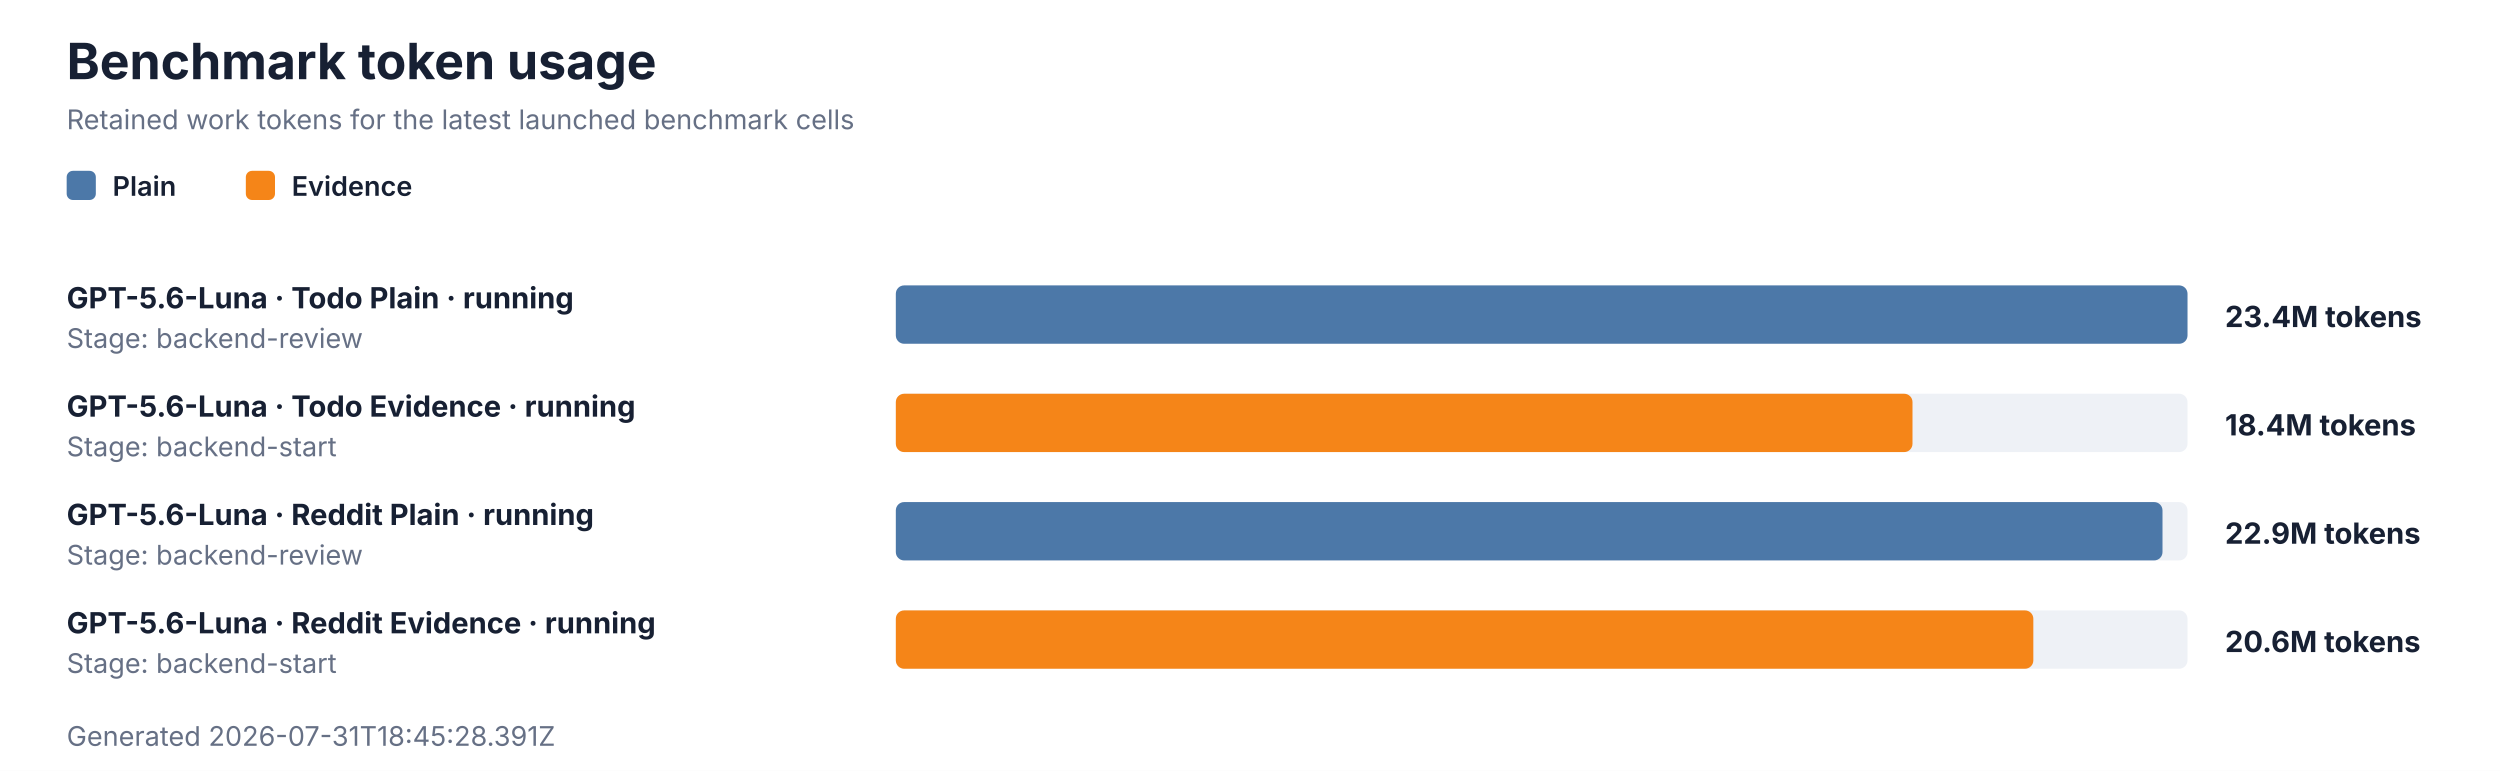
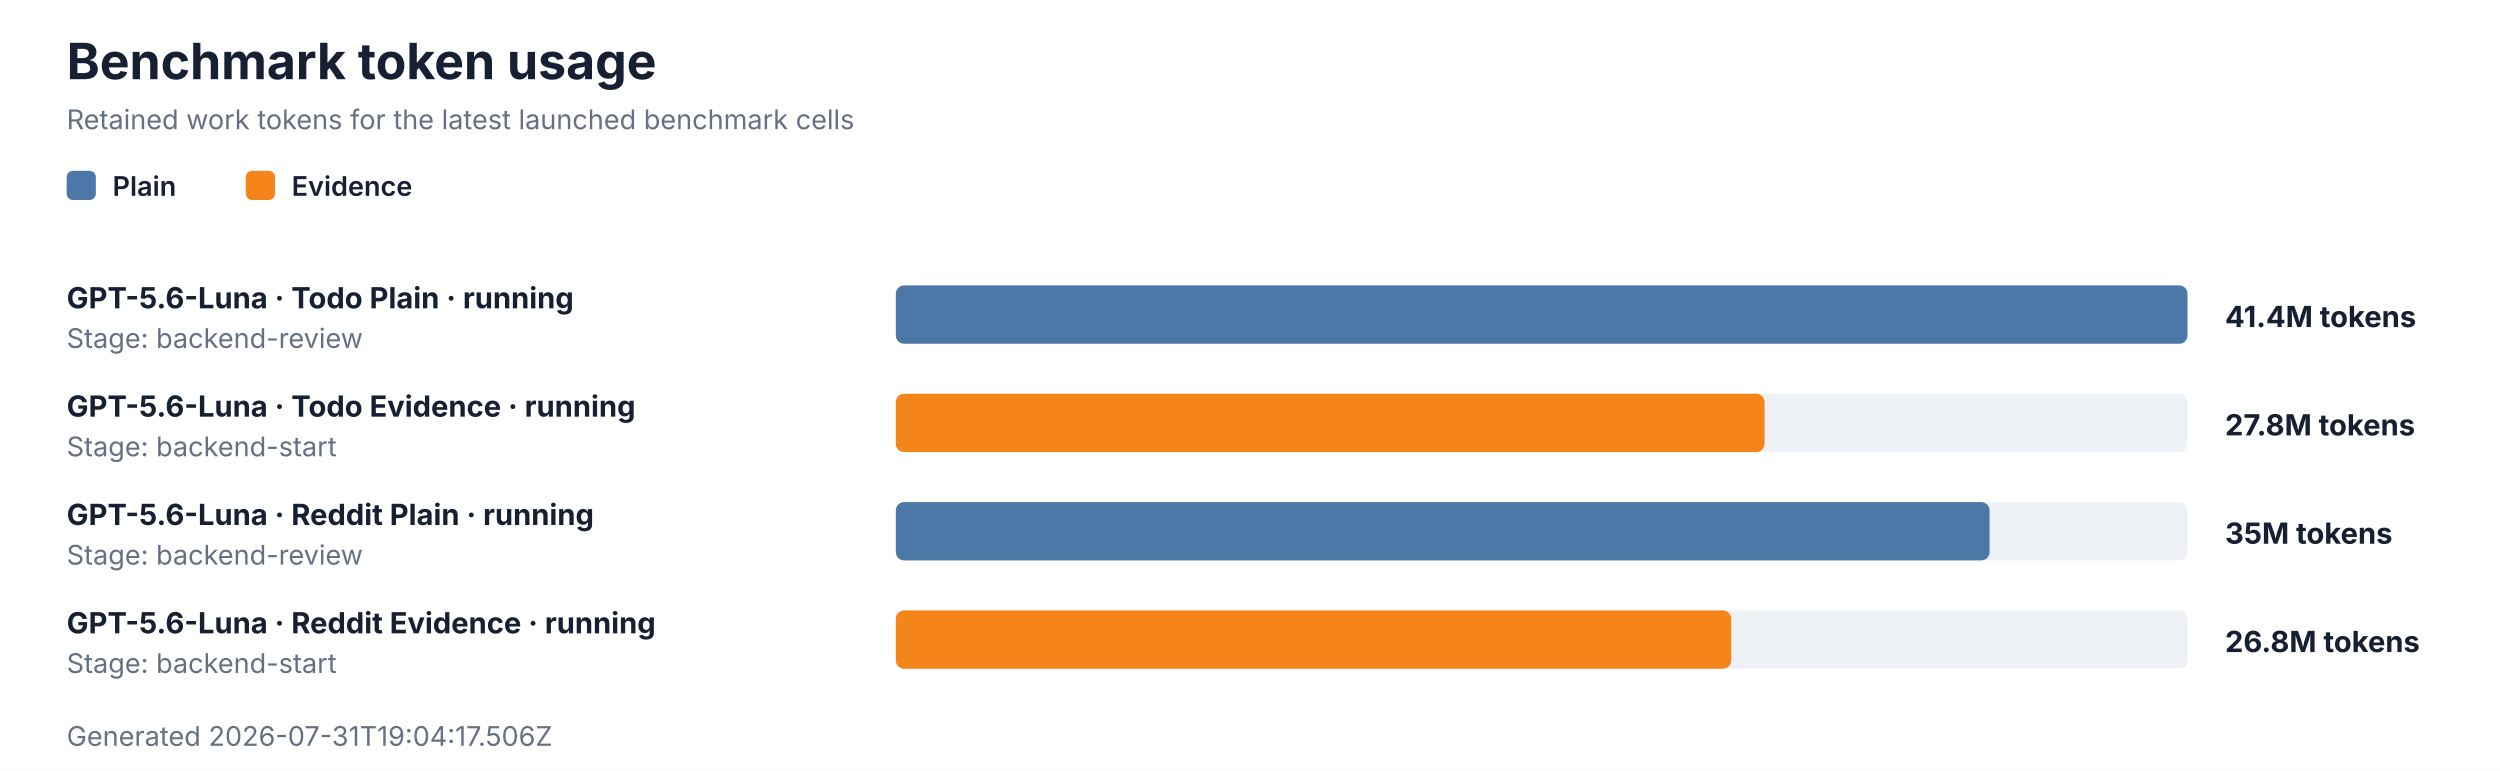
<svg xmlns="http://www.w3.org/2000/svg" role="img" aria-labelledby="title description" viewBox="0 0 1200 370" width="1200" height="370">
  <style>
  text { font-family: Inter, ui-sans-serif, system-ui, -apple-system, BlinkMacSystemFont, 'Segoe UI', sans-serif; fill: #172033; }
  .title { font-size: 24px; font-weight: 700; }
  .subtitle, .stage, .generated { font-size: 13px; fill: #667085; }
  .label { font-size: 14px; font-weight: 650; }
  .value { font-size: 14px; font-weight: 700; }
  .legend { font-size: 13px; font-weight: 600; }
  .empty { font-size: 15px; fill: #667085; }
  .track { fill: #eef1f6; }
</style>
  <rect width="1200" height="370" fill="#ffffff" />
  <text x="32" y="38" class="title">Benchmark token usage</text>
  <text x="32" y="62" class="subtitle">Retained work tokens for the latest launched benchmark cells</text>
  <rect x="32" y="82" width="14" height="14" rx="3" fill="#4c78a8" />
  <text x="54" y="94" class="legend">Plain</text>
  <rect x="118" y="82" width="14" height="14" rx="3" fill="#f58518" />
  <text x="140" y="94" class="legend">Evidence</text>
  <text x="32" y="148" class="label">GPT-5.6-Luna · Todo Plain · running</text>
  <text x="32" y="167" class="stage">Stage: backend-review</text>
  <rect x="430" y="137" width="620" height="28" rx="4" class="track" />
  <rect x="430" y="137" width="620" height="28" rx="4" fill="#4c78a8" />
-   <text x="1068" y="157" class="value">23.4M tokens</text>
+   <text x="1068" y="157" class="value">41.4M tokens</text>
  <text x="32" y="200" class="label">GPT-5.6-Luna · Todo Evidence · running</text>
  <text x="32" y="219" class="stage">Stage: backend-start</text>
  <rect x="430" y="189" width="620" height="28" rx="4" class="track" />
-   <rect x="430" y="189" width="488" height="28" rx="4" fill="#f58518" />
-   <text x="1068" y="209" class="value">18.4M tokens</text>
+   <rect x="430" y="189" width="417" height="28" rx="4" fill="#f58518" />
+   <text x="1068" y="209" class="value">27.8M tokens</text>
  <text x="32" y="252" class="label">GPT-5.6-Luna · Reddit Plain · running</text>
  <text x="32" y="271" class="stage">Stage: backend-review</text>
  <rect x="430" y="241" width="620" height="28" rx="4" class="track" />
-   <rect x="430" y="241" width="608" height="28" rx="4" fill="#4c78a8" />
-   <text x="1068" y="261" class="value">22.9M tokens</text>
+   <rect x="430" y="241" width="525" height="28" rx="4" fill="#4c78a8" />
+   <text x="1068" y="261" class="value">35M tokens</text>
  <text x="32" y="304" class="label">GPT-5.6-Luna · Reddit Evidence · running</text>
  <text x="32" y="323" class="stage">Stage: backend-start</text>
  <rect x="430" y="293" width="620" height="28" rx="4" class="track" />
-   <rect x="430" y="293" width="546" height="28" rx="4" fill="#f58518" />
-   <text x="1068" y="313" class="value">20.6M tokens</text>
-   <text x="32" y="358" class="generated">Generated 2026-07-31T18:45:28.391Z</text>
+   <rect x="430" y="293" width="401" height="28" rx="4" fill="#f58518" />
+   <text x="1068" y="313" class="value">26.8M tokens</text>
+   <text x="32" y="358" class="generated">Generated 2026-07-31T19:04:17.506Z</text>
</svg>
